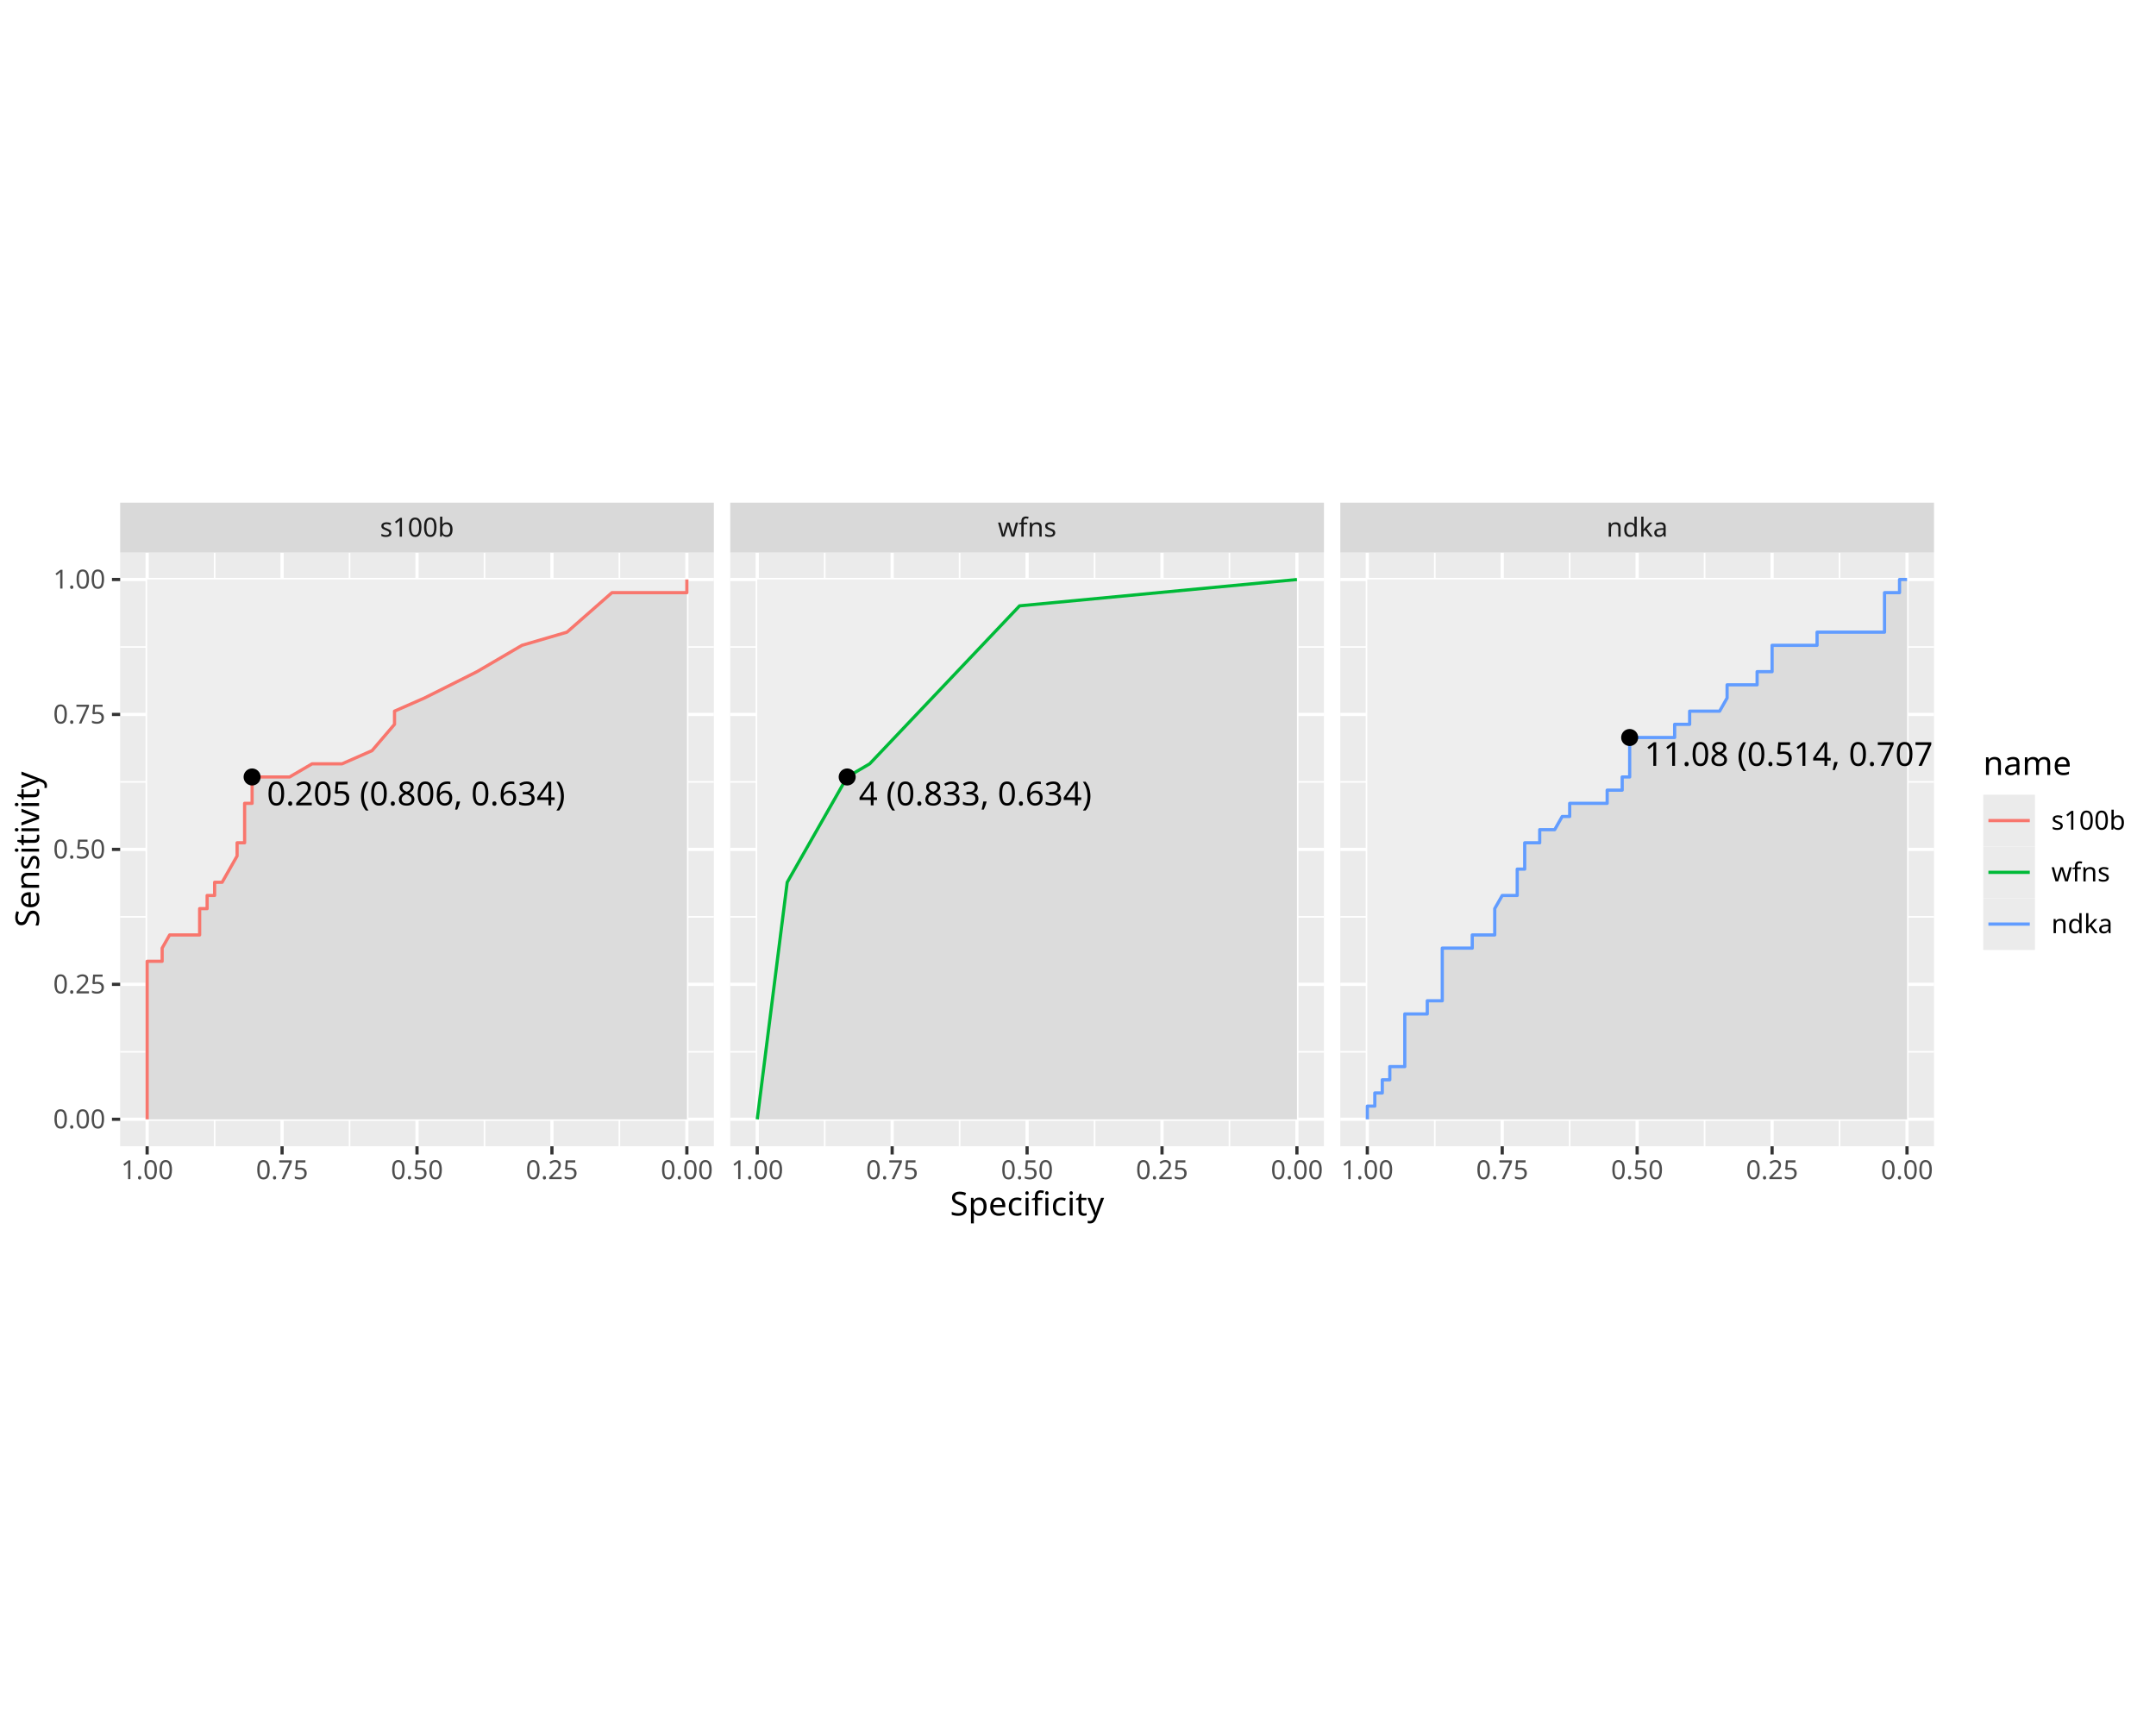
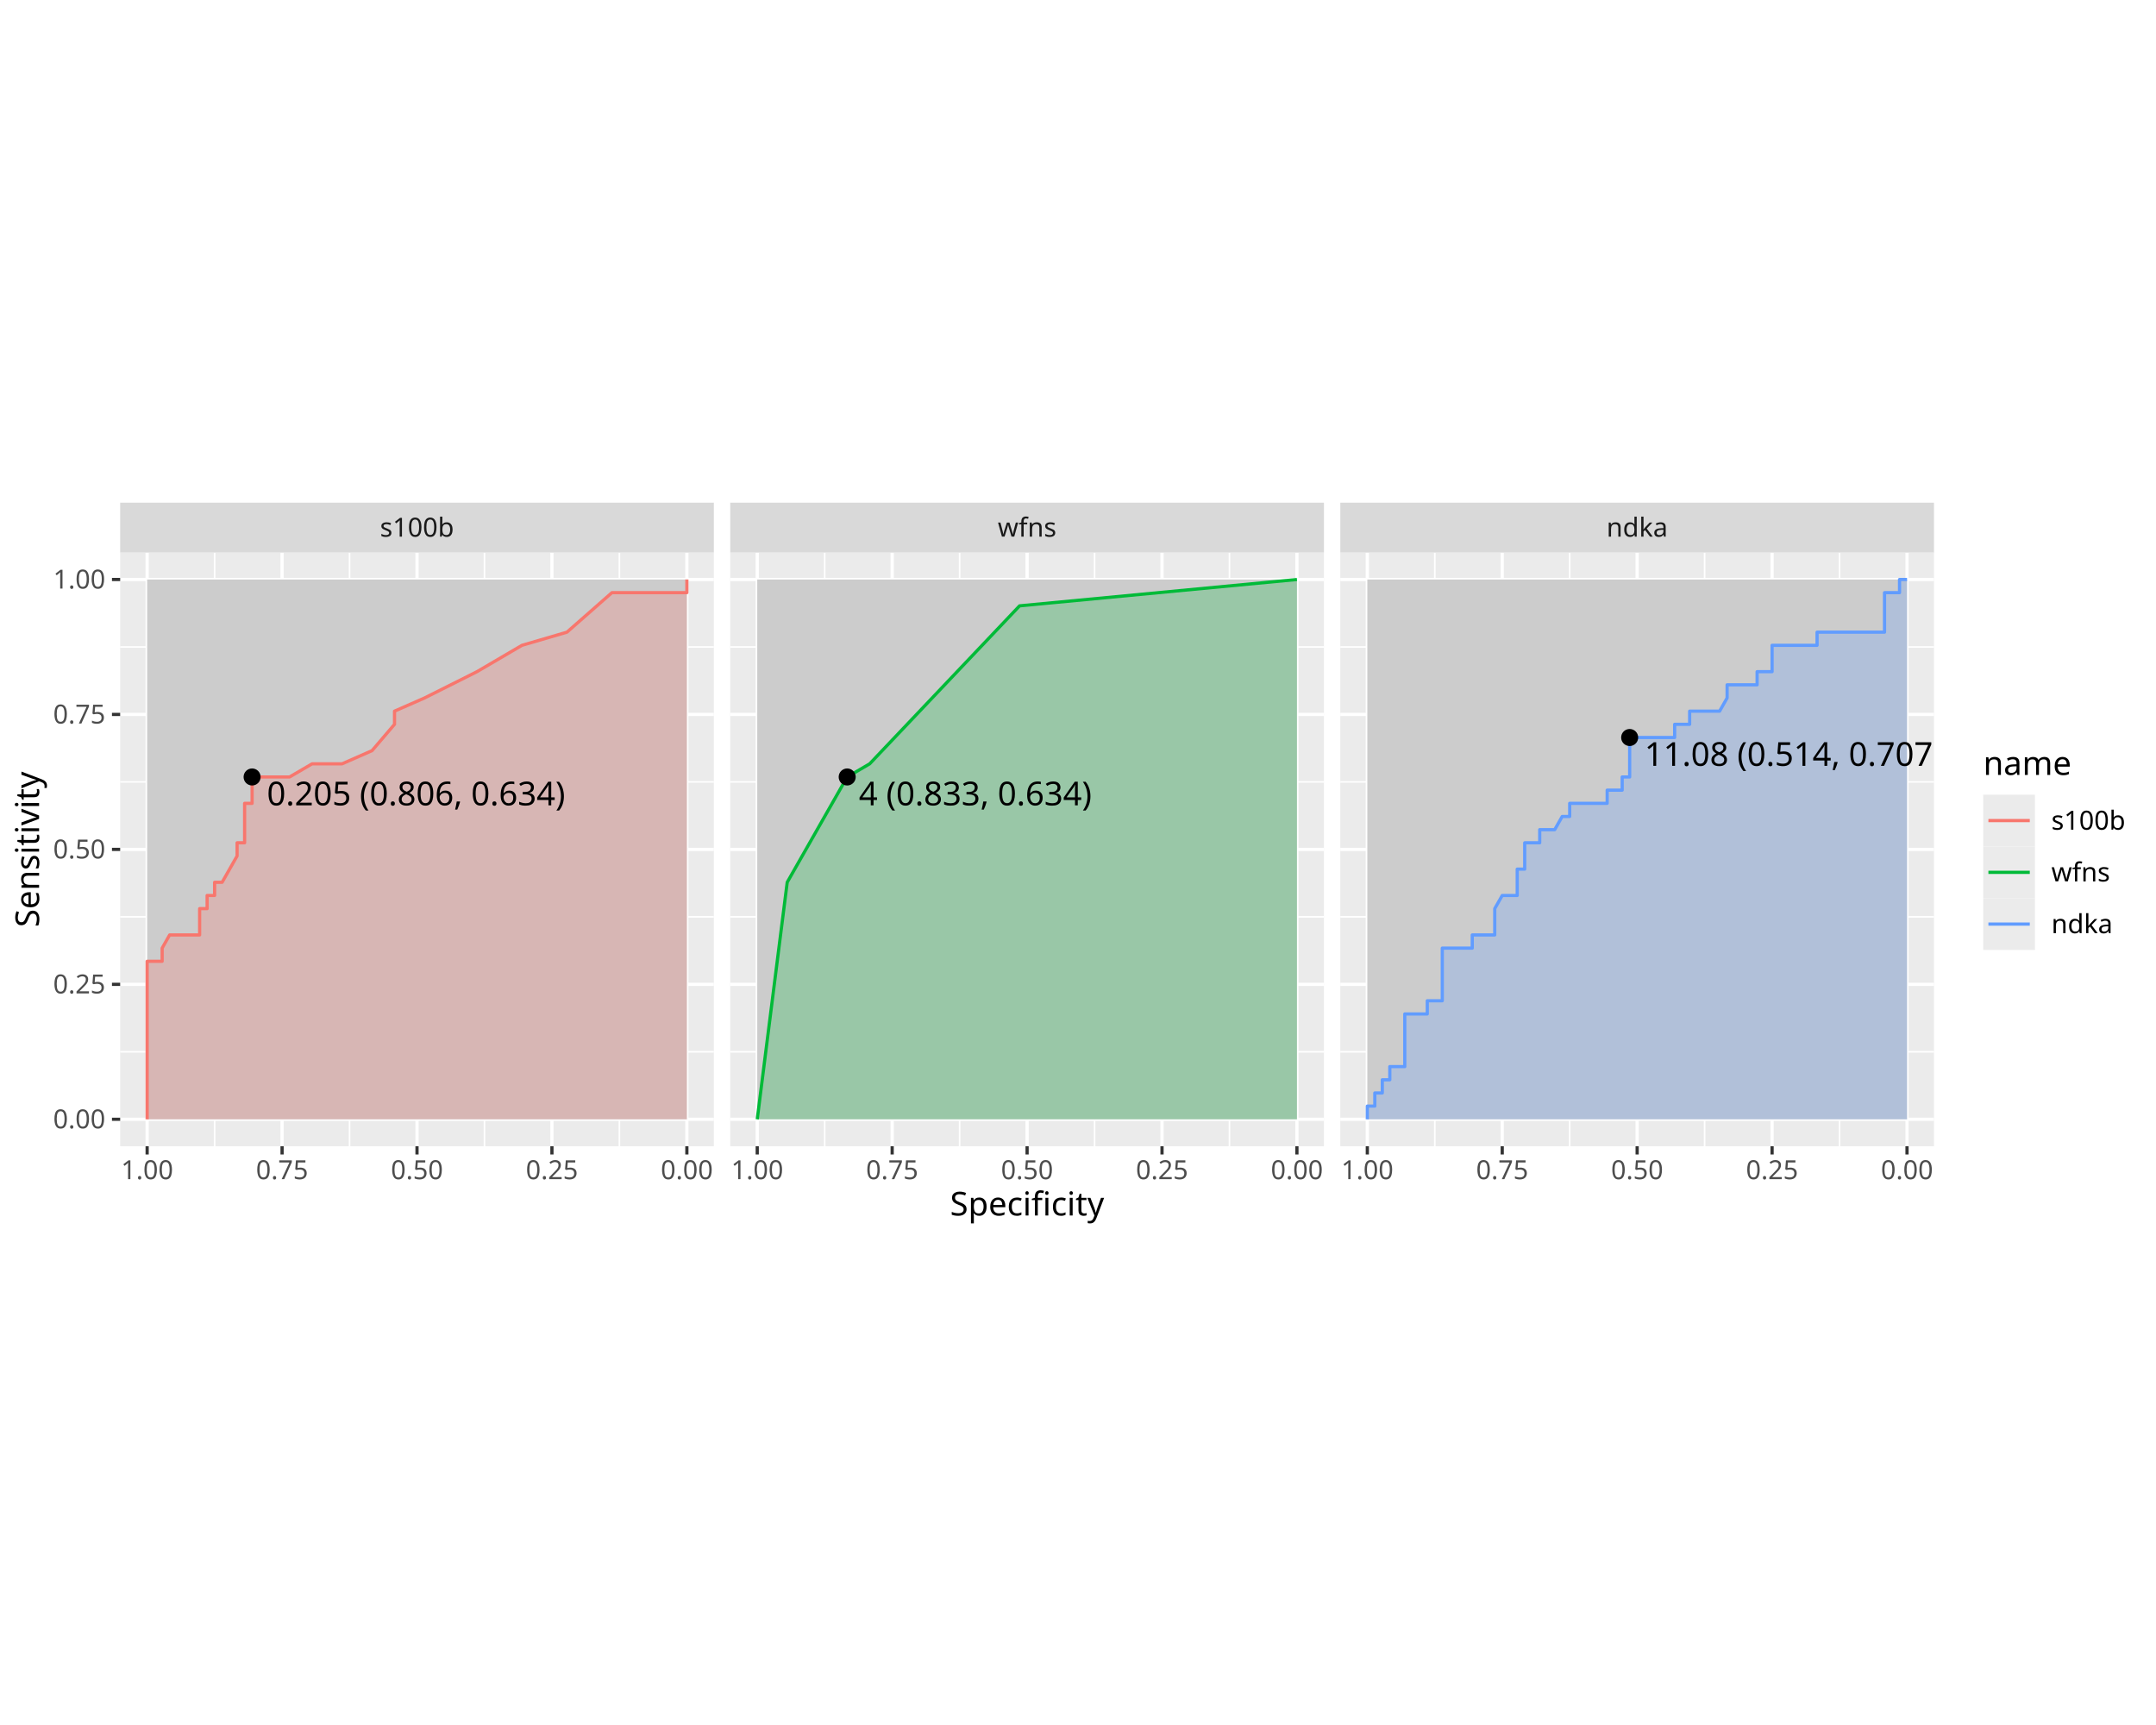
<svg xmlns="http://www.w3.org/2000/svg" class="svglite" data-engine-version="2.0" width="720.00pt" height="576.00pt" viewBox="0 0 720.00 576.00">
  <defs>
    <style type="text/css">
    .svglite line, .svglite polyline, .svglite polygon, .svglite path, .svglite rect, .svglite circle {
      fill: none;
      stroke: #000000;
      stroke-linecap: round;
      stroke-linejoin: round;
      stroke-miterlimit: 10.00;
    }
  </style>
  </defs>
  <rect width="100%" height="100%" style="stroke: none; fill: #FFFFFF;" />
  <defs>
    <clipPath id="cpMC4wMHw3MjAuMDB8MC4wMHw1NzYuMDA=">
      <rect x="0.00" y="0.00" width="720.00" height="576.00" />
    </clipPath>
  </defs>
  <g clip-path="url(#cpMC4wMHw3MjAuMDB8MC4wMHw1NzYuMDA=)">
</g>
  <defs>
    <clipPath id="cpMC4wMHw3MjAuMDB8MTYyLjM2fDQxMy42NA==">
      <rect x="0" y="162.36" width="720.00" height="251.27" />
    </clipPath>
  </defs>
  <g clip-path="url(#cpMC4wMHw3MjAuMDB8MTYyLjM2fDQxMy42NA==)">
    <rect x="0" y="162.36" width="720.00" height="251.27" style="stroke-width: 1.07; stroke: #FFFFFF; fill: #FFFFFF;" />
  </g>
  <g clip-path="url(#cpMC4wMHw3MjAuMDB8MC4wMHw1NzYuMDA=)">
</g>
  <defs>
    <clipPath id="cpNDAuMTN8MjM4LjM5fDE4NC40OXwzODIuNzU=">
      <rect x="40.13" y="184.49" width="198.26" height="198.26" />
    </clipPath>
  </defs>
  <g clip-path="url(#cpNDAuMTN8MjM4LjM5fDE4NC40OXwzODIuNzU=)">
    <rect x="40.13" y="184.49" width="198.26" height="198.26" style="stroke-width: 1.07; stroke: none; fill: #EBEBEB;" />
    <polyline points="40.13,351.21 238.39,351.21 " style="stroke-width: 0.53; stroke: #FFFFFF; stroke-linecap: butt;" />
    <polyline points="40.13,306.15 238.39,306.15 " style="stroke-width: 0.53; stroke: #FFFFFF; stroke-linecap: butt;" />
    <polyline points="40.13,261.09 238.39,261.09 " style="stroke-width: 0.53; stroke: #FFFFFF; stroke-linecap: butt;" />
    <polyline points="40.13,216.03 238.39,216.03 " style="stroke-width: 0.53; stroke: #FFFFFF; stroke-linecap: butt;" />
    <polyline points="206.85,382.75 206.85,184.49 " style="stroke-width: 0.53; stroke: #FFFFFF; stroke-linecap: butt;" />
    <polyline points="161.79,382.75 161.79,184.49 " style="stroke-width: 0.53; stroke: #FFFFFF; stroke-linecap: butt;" />
    <polyline points="116.73,382.75 116.73,184.49 " style="stroke-width: 0.53; stroke: #FFFFFF; stroke-linecap: butt;" />
    <polyline points="71.67,382.75 71.67,184.49 " style="stroke-width: 0.53; stroke: #FFFFFF; stroke-linecap: butt;" />
    <polyline points="40.13,373.74 238.39,373.74 " style="stroke-width: 1.07; stroke: #FFFFFF; stroke-linecap: butt;" />
    <polyline points="40.13,328.68 238.39,328.68 " style="stroke-width: 1.07; stroke: #FFFFFF; stroke-linecap: butt;" />
    <polyline points="40.13,283.62 238.39,283.62 " style="stroke-width: 1.07; stroke: #FFFFFF; stroke-linecap: butt;" />
    <polyline points="40.13,238.56 238.39,238.56 " style="stroke-width: 1.07; stroke: #FFFFFF; stroke-linecap: butt;" />
    <polyline points="40.13,193.50 238.39,193.50 " style="stroke-width: 1.07; stroke: #FFFFFF; stroke-linecap: butt;" />
    <polyline points="229.38,382.75 229.38,184.49 " style="stroke-width: 1.07; stroke: #FFFFFF; stroke-linecap: butt;" />
    <polyline points="184.32,382.75 184.32,184.49 " style="stroke-width: 1.07; stroke: #FFFFFF; stroke-linecap: butt;" />
    <polyline points="139.26,382.75 139.26,184.49 " style="stroke-width: 1.07; stroke: #FFFFFF; stroke-linecap: butt;" />
    <polyline points="94.20,382.75 94.20,184.49 " style="stroke-width: 1.07; stroke: #FFFFFF; stroke-linecap: butt;" />
    <polyline points="49.14,382.75 49.14,184.49 " style="stroke-width: 1.07; stroke: #FFFFFF; stroke-linecap: butt;" />
-     <polygon points="49.14,373.74 49.14,193.50 229.38,193.50 229.38,373.74 " style="stroke-width: 1.07; stroke: none; stroke-linecap: butt; fill: #EEEEEE;" />
-     <polygon points="49.14,373.74 49.14,369.34 49.14,364.95 49.14,360.55 49.14,356.15 49.14,351.76 49.14,347.36 49.14,338.57 49.14,334.17 49.14,329.78 49.14,325.38 49.14,320.99 54.15,320.99 54.15,316.59 56.65,312.19 61.66,312.19 64.16,312.19 66.67,312.19 66.67,303.40 69.17,303.40 69.17,299.01 71.67,299.01 71.67,294.61 74.18,294.61 76.68,290.21 79.18,285.82 79.18,281.42 81.69,281.42 81.69,277.03 81.69,272.63 81.69,268.24 84.19,268.24 84.19,263.84 84.19,259.44 89.20,259.44 91.70,259.44 96.71,259.44 104.22,255.05 114.23,255.05 124.24,250.65 131.75,241.86 131.75,237.46 141.76,233.07 159.29,224.28 174.31,215.48 189.33,211.09 204.35,197.90 209.35,197.90 216.86,197.90 229.38,197.90 229.38,193.50 229.38,373.74 " style="stroke-width: 1.07; stroke: none; stroke-linecap: butt; fill: #DCDCDC;" />
+     <polygon points="49.14,373.74 49.14,193.50 229.38,193.50 229.38,373.74 " style="stroke-width: 1.07; stroke: none; stroke-linecap: butt; fill: #CCCCCC;" />
+     <polygon points="49.14,373.74 49.14,369.34 49.14,364.95 49.14,360.55 49.14,356.15 49.14,351.76 49.14,347.36 49.14,338.57 49.14,334.17 49.14,329.78 49.14,325.38 49.14,320.99 54.15,320.99 54.15,316.59 56.65,312.19 61.66,312.19 64.16,312.19 66.67,312.19 66.67,303.40 69.17,303.40 69.17,299.01 71.67,299.01 71.67,294.61 74.18,294.61 76.68,290.21 79.18,285.82 79.18,281.42 81.69,281.42 81.69,277.03 81.69,272.63 81.69,268.24 84.19,268.24 84.19,263.84 84.19,259.44 89.20,259.44 91.70,259.44 96.71,259.44 104.22,255.05 114.23,255.05 124.24,250.65 131.75,241.86 131.75,237.46 141.76,233.07 159.29,224.28 174.31,215.48 189.33,211.09 204.35,197.90 209.35,197.90 216.86,197.90 229.38,197.90 229.38,193.50 229.38,373.74 " style="stroke-width: 1.07; stroke: none; stroke-linecap: butt; fill: #F8766D; fill-opacity: 0.25;" />
    <polyline points="49.14,373.74 49.14,369.34 49.14,364.95 49.14,360.55 49.14,356.15 49.14,351.76 49.14,347.36 49.14,338.57 49.14,334.17 49.14,329.78 49.14,325.38 49.14,320.99 54.15,320.99 54.15,316.59 56.65,312.19 61.66,312.19 64.16,312.19 66.67,312.19 66.67,303.40 69.17,303.40 69.17,299.01 71.67,299.01 71.67,294.61 74.18,294.61 76.68,290.21 79.18,285.82 79.18,281.42 81.69,281.42 81.69,277.03 81.69,272.63 81.69,268.24 84.19,268.24 84.19,263.84 84.19,259.44 89.20,259.44 91.70,259.44 96.71,259.44 104.22,255.05 114.23,255.05 124.24,250.65 131.75,241.86 131.75,237.46 141.76,233.07 159.29,224.28 174.31,215.48 189.33,211.09 204.35,197.90 209.35,197.90 216.86,197.90 229.38,197.90 229.38,193.50 " style="stroke-width: 1.07; stroke: #F8766D; stroke-linecap: butt;" />
    <circle cx="84.19" cy="259.44" r="2.49" style="stroke-width: 0.71; fill: #000000;" />
    <text x="89.14" y="268.91" style="font-size: 11.00px; font-family: sans;" textLength="99.08px" lengthAdjust="spacingAndGlyphs">0.205 (0.806, 0.634)</text>
  </g>
  <g clip-path="url(#cpMC4wMHw3MjAuMDB8MC4wMHw1NzYuMDA=)">
</g>
  <defs>
    <clipPath id="cpMjQzLjg3fDQ0Mi4xM3wxODQuNDl8MzgyLjc1">
      <rect x="243.87" y="184.49" width="198.26" height="198.26" />
    </clipPath>
  </defs>
  <g clip-path="url(#cpMjQzLjg3fDQ0Mi4xM3wxODQuNDl8MzgyLjc1)">
    <rect x="243.87" y="184.49" width="198.26" height="198.26" style="stroke-width: 1.07; stroke: none; fill: #EBEBEB;" />
    <polyline points="243.87,351.21 442.13,351.21 " style="stroke-width: 0.53; stroke: #FFFFFF; stroke-linecap: butt;" />
    <polyline points="243.87,306.15 442.13,306.15 " style="stroke-width: 0.53; stroke: #FFFFFF; stroke-linecap: butt;" />
    <polyline points="243.87,261.09 442.13,261.09 " style="stroke-width: 0.53; stroke: #FFFFFF; stroke-linecap: butt;" />
    <polyline points="243.87,216.03 442.13,216.03 " style="stroke-width: 0.53; stroke: #FFFFFF; stroke-linecap: butt;" />
    <polyline points="410.58,382.75 410.58,184.49 " style="stroke-width: 0.53; stroke: #FFFFFF; stroke-linecap: butt;" />
    <polyline points="365.53,382.75 365.53,184.49 " style="stroke-width: 0.53; stroke: #FFFFFF; stroke-linecap: butt;" />
    <polyline points="320.47,382.75 320.47,184.49 " style="stroke-width: 0.53; stroke: #FFFFFF; stroke-linecap: butt;" />
    <polyline points="275.41,382.75 275.41,184.49 " style="stroke-width: 0.53; stroke: #FFFFFF; stroke-linecap: butt;" />
    <polyline points="243.87,373.74 442.13,373.74 " style="stroke-width: 1.07; stroke: #FFFFFF; stroke-linecap: butt;" />
    <polyline points="243.87,328.68 442.13,328.68 " style="stroke-width: 1.07; stroke: #FFFFFF; stroke-linecap: butt;" />
    <polyline points="243.87,283.62 442.13,283.62 " style="stroke-width: 1.07; stroke: #FFFFFF; stroke-linecap: butt;" />
    <polyline points="243.87,238.56 442.13,238.56 " style="stroke-width: 1.07; stroke: #FFFFFF; stroke-linecap: butt;" />
    <polyline points="243.87,193.50 442.13,193.50 " style="stroke-width: 1.07; stroke: #FFFFFF; stroke-linecap: butt;" />
    <polyline points="433.11,382.75 433.11,184.49 " style="stroke-width: 1.07; stroke: #FFFFFF; stroke-linecap: butt;" />
    <polyline points="388.06,382.75 388.06,184.49 " style="stroke-width: 1.07; stroke: #FFFFFF; stroke-linecap: butt;" />
    <polyline points="343.00,382.75 343.00,184.49 " style="stroke-width: 1.07; stroke: #FFFFFF; stroke-linecap: butt;" />
    <polyline points="297.94,382.75 297.94,184.49 " style="stroke-width: 1.07; stroke: #FFFFFF; stroke-linecap: butt;" />
    <polyline points="252.88,382.75 252.88,184.49 " style="stroke-width: 1.07; stroke: #FFFFFF; stroke-linecap: butt;" />
-     <polygon points="252.88,373.74 252.88,193.50 433.11,193.50 433.11,373.74 " style="stroke-width: 1.07; stroke: none; stroke-linecap: butt; fill: #EEEEEE;" />
-     <polygon points="252.88,373.74 262.89,294.61 282.92,259.44 290.43,255.05 340.49,202.30 433.11,193.50 433.11,373.74 " style="stroke-width: 1.07; stroke: none; stroke-linecap: butt; fill: #DCDCDC;" />
+     <polygon points="252.88,373.74 252.88,193.50 433.11,193.50 433.11,373.74 " style="stroke-width: 1.07; stroke: none; stroke-linecap: butt; fill: #CCCCCC;" />
+     <polygon points="252.88,373.74 262.89,294.61 282.92,259.44 290.43,255.05 340.49,202.30 433.11,193.50 433.11,373.74 " style="stroke-width: 1.07; stroke: none; stroke-linecap: butt; fill: #00BA38; fill-opacity: 0.25;" />
    <polyline points="252.88,373.74 262.89,294.61 282.92,259.44 290.43,255.05 340.49,202.30 433.11,193.50 " style="stroke-width: 1.07; stroke: #00BA38; stroke-linecap: butt;" />
    <circle cx="282.92" cy="259.44" r="2.49" style="stroke-width: 0.71; fill: #000000;" />
    <text x="286.80" y="268.91" style="font-size: 11.00px; font-family: sans;" textLength="77.67px" lengthAdjust="spacingAndGlyphs">4 (0.833, 0.634)</text>
  </g>
  <g clip-path="url(#cpMC4wMHw3MjAuMDB8MC4wMHw1NzYuMDA=)">
</g>
  <defs>
    <clipPath id="cpNDQ3LjYwfDY0NS44NnwxODQuNDl8MzgyLjc1">
      <rect x="447.60" y="184.49" width="198.26" height="198.26" />
    </clipPath>
  </defs>
  <g clip-path="url(#cpNDQ3LjYwfDY0NS44NnwxODQuNDl8MzgyLjc1)">
    <rect x="447.60" y="184.49" width="198.26" height="198.26" style="stroke-width: 1.07; stroke: none; fill: #EBEBEB;" />
    <polyline points="447.60,351.21 645.86,351.21 " style="stroke-width: 0.53; stroke: #FFFFFF; stroke-linecap: butt;" />
    <polyline points="447.60,306.15 645.86,306.15 " style="stroke-width: 0.53; stroke: #FFFFFF; stroke-linecap: butt;" />
    <polyline points="447.60,261.09 645.86,261.09 " style="stroke-width: 0.53; stroke: #FFFFFF; stroke-linecap: butt;" />
    <polyline points="447.60,216.03 645.86,216.03 " style="stroke-width: 0.53; stroke: #FFFFFF; stroke-linecap: butt;" />
    <polyline points="614.32,382.75 614.32,184.49 " style="stroke-width: 0.53; stroke: #FFFFFF; stroke-linecap: butt;" />
    <polyline points="569.26,382.75 569.26,184.49 " style="stroke-width: 0.53; stroke: #FFFFFF; stroke-linecap: butt;" />
    <polyline points="524.20,382.75 524.20,184.49 " style="stroke-width: 0.53; stroke: #FFFFFF; stroke-linecap: butt;" />
    <polyline points="479.15,382.75 479.15,184.49 " style="stroke-width: 0.53; stroke: #FFFFFF; stroke-linecap: butt;" />
    <polyline points="447.60,373.74 645.86,373.74 " style="stroke-width: 1.07; stroke: #FFFFFF; stroke-linecap: butt;" />
    <polyline points="447.60,328.68 645.86,328.68 " style="stroke-width: 1.07; stroke: #FFFFFF; stroke-linecap: butt;" />
    <polyline points="447.60,283.62 645.86,283.62 " style="stroke-width: 1.07; stroke: #FFFFFF; stroke-linecap: butt;" />
    <polyline points="447.60,238.56 645.86,238.56 " style="stroke-width: 1.07; stroke: #FFFFFF; stroke-linecap: butt;" />
    <polyline points="447.60,193.50 645.86,193.50 " style="stroke-width: 1.07; stroke: #FFFFFF; stroke-linecap: butt;" />
    <polyline points="636.85,382.75 636.85,184.49 " style="stroke-width: 1.07; stroke: #FFFFFF; stroke-linecap: butt;" />
    <polyline points="591.79,382.75 591.79,184.49 " style="stroke-width: 1.07; stroke: #FFFFFF; stroke-linecap: butt;" />
    <polyline points="546.73,382.75 546.73,184.49 " style="stroke-width: 1.07; stroke: #FFFFFF; stroke-linecap: butt;" />
    <polyline points="501.67,382.75 501.67,184.49 " style="stroke-width: 1.07; stroke: #FFFFFF; stroke-linecap: butt;" />
    <polyline points="456.62,382.75 456.62,184.49 " style="stroke-width: 1.07; stroke: #FFFFFF; stroke-linecap: butt;" />
-     <polygon points="456.62,373.74 456.62,193.50 636.85,193.50 636.85,373.74 " style="stroke-width: 1.07; stroke: none; stroke-linecap: butt; fill: #EEEEEE;" />
-     <polygon points="456.62,373.74 456.62,369.34 459.12,369.34 459.12,364.95 461.62,364.95 461.62,360.55 464.13,360.55 464.13,356.15 466.63,356.15 469.13,356.15 469.13,351.76 469.13,347.36 469.13,342.97 469.13,338.57 471.64,338.57 474.14,338.57 476.64,338.57 476.64,334.17 479.15,334.17 481.65,334.17 481.65,329.78 481.65,325.38 481.65,320.99 481.65,316.59 484.15,316.59 486.66,316.59 489.16,316.59 491.66,316.59 491.66,312.19 494.17,312.19 496.67,312.19 499.17,312.19 499.17,307.80 499.17,303.40 501.67,299.01 504.18,299.01 506.68,299.01 506.68,294.61 506.68,290.21 509.18,290.21 509.18,285.82 509.18,281.42 511.69,281.42 514.19,281.42 514.19,277.03 516.69,277.03 519.20,277.03 521.70,272.63 524.20,272.63 524.20,268.24 526.71,268.24 529.21,268.24 531.71,268.24 534.22,268.24 536.72,268.24 536.72,263.84 539.22,263.84 541.73,263.84 541.73,259.44 544.23,259.44 544.23,255.05 544.23,250.65 544.23,246.26 546.73,246.26 549.24,246.26 551.74,246.26 554.24,246.26 556.75,246.26 559.25,246.26 559.25,241.86 561.75,241.86 564.26,241.86 564.26,237.46 566.76,237.46 569.26,237.46 571.77,237.46 574.27,237.46 576.77,233.07 576.77,228.67 579.28,228.67 584.28,228.67 586.79,228.67 586.79,224.28 589.29,224.28 591.79,224.28 591.79,219.88 591.79,215.48 594.29,215.48 596.80,215.48 599.30,215.48 601.80,215.48 604.31,215.48 606.81,215.48 606.81,211.09 609.31,211.09 611.82,211.09 614.32,211.09 616.82,211.09 619.33,211.09 621.83,211.09 624.33,211.09 626.84,211.09 629.34,211.09 629.34,206.69 629.34,202.30 629.34,197.90 631.84,197.90 634.35,197.90 634.35,193.50 636.85,193.50 636.85,373.74 " style="stroke-width: 1.07; stroke: none; stroke-linecap: butt; fill: #DCDCDC;" />
+     <polygon points="456.62,373.74 456.62,193.50 636.85,193.50 636.85,373.74 " style="stroke-width: 1.07; stroke: none; stroke-linecap: butt; fill: #CCCCCC;" />
+     <polygon points="456.62,373.74 456.62,369.34 459.12,369.34 459.12,364.95 461.62,364.95 461.62,360.55 464.13,360.55 464.13,356.15 466.63,356.15 469.13,356.15 469.13,351.76 469.13,347.36 469.13,342.97 469.13,338.57 471.64,338.57 474.14,338.57 476.64,338.57 476.64,334.17 479.15,334.17 481.65,334.17 481.65,329.78 481.65,325.38 481.65,320.99 481.65,316.59 484.15,316.59 486.66,316.59 489.16,316.59 491.66,316.59 491.66,312.19 494.17,312.19 496.67,312.19 499.17,312.19 499.17,307.80 499.17,303.40 501.67,299.01 504.18,299.01 506.68,299.01 506.68,294.61 506.68,290.21 509.18,290.21 509.18,285.82 509.18,281.42 511.69,281.42 514.19,281.42 514.19,277.03 516.69,277.03 519.20,277.03 521.70,272.63 524.20,272.63 524.20,268.24 526.71,268.24 529.21,268.24 531.71,268.24 534.22,268.24 536.72,268.24 536.72,263.84 539.22,263.84 541.73,263.84 541.73,259.44 544.23,259.44 544.23,255.05 544.23,250.65 544.23,246.26 546.73,246.26 549.24,246.26 551.74,246.26 554.24,246.26 556.75,246.26 559.25,246.26 559.25,241.86 561.75,241.86 564.26,241.86 564.26,237.46 566.76,237.46 569.26,237.46 571.77,237.46 574.27,237.46 576.77,233.07 576.77,228.67 579.28,228.67 584.28,228.67 586.79,228.67 586.79,224.28 589.29,224.28 591.79,224.28 591.79,219.88 591.79,215.48 594.29,215.48 596.80,215.48 599.30,215.48 601.80,215.48 604.31,215.48 606.81,215.48 606.81,211.09 609.31,211.09 611.82,211.09 614.32,211.09 616.82,211.09 619.33,211.09 621.83,211.09 624.33,211.09 626.84,211.09 629.34,211.09 629.34,206.69 629.34,202.30 629.34,197.90 631.84,197.90 634.35,197.90 634.35,193.50 636.85,193.50 636.85,373.74 " style="stroke-width: 1.07; stroke: none; stroke-linecap: butt; fill: #619CFF; fill-opacity: 0.25;" />
    <polyline points="456.62,373.74 456.62,369.34 459.12,369.34 459.12,364.95 461.62,364.95 461.62,360.55 464.13,360.55 464.13,356.15 466.63,356.15 469.13,356.15 469.13,351.76 469.13,347.36 469.13,342.97 469.13,338.57 471.64,338.57 474.14,338.57 476.64,338.57 476.64,334.17 479.15,334.17 481.65,334.17 481.65,329.78 481.65,325.38 481.65,320.99 481.65,316.59 484.15,316.59 486.66,316.59 489.16,316.59 491.66,316.59 491.66,312.19 494.17,312.19 496.67,312.19 499.17,312.19 499.17,307.80 499.17,303.40 501.67,299.01 504.18,299.01 506.68,299.01 506.68,294.61 506.68,290.21 509.18,290.21 509.18,285.82 509.18,281.42 511.69,281.42 514.19,281.42 514.19,277.03 516.69,277.03 519.20,277.03 521.70,272.63 524.20,272.63 524.20,268.24 526.71,268.24 529.21,268.24 531.71,268.24 534.22,268.24 536.72,268.24 536.72,263.84 539.22,263.84 541.73,263.84 541.73,259.44 544.23,259.44 544.23,255.05 544.23,250.65 544.23,246.26 546.73,246.26 549.24,246.26 551.74,246.26 554.24,246.26 556.75,246.26 559.25,246.26 559.25,241.86 561.75,241.86 564.26,241.86 564.26,237.46 566.76,237.46 569.26,237.46 571.77,237.46 574.27,237.46 576.77,233.07 576.77,228.67 579.28,228.67 584.28,228.67 586.79,228.67 586.79,224.28 589.29,224.28 591.79,224.28 591.79,219.88 591.79,215.48 594.29,215.48 596.80,215.48 599.30,215.48 601.80,215.48 604.31,215.48 606.81,215.48 606.81,211.09 609.31,211.09 611.82,211.09 614.32,211.09 616.82,211.09 619.33,211.09 621.83,211.09 624.33,211.09 626.84,211.09 629.34,211.09 629.34,206.69 629.34,202.30 629.34,197.90 631.84,197.90 634.35,197.90 634.35,193.50 636.85,193.50 " style="stroke-width: 1.07; stroke: #619CFF; stroke-linecap: butt;" />
    <circle cx="544.23" cy="246.26" r="2.49" style="stroke-width: 0.71; fill: #000000;" />
    <text x="549.18" y="255.72" style="font-size: 11.00px; font-family: sans;" textLength="99.08px" lengthAdjust="spacingAndGlyphs">11.08 (0.514, 0.707)</text>
  </g>
  <g clip-path="url(#cpMC4wMHw3MjAuMDB8MC4wMHw1NzYuMDA=)">
</g>
  <defs>
    <clipPath id="cpNDAuMTN8MjM4LjM5fDE2Ny44NHwxODQuNDk=">
      <rect x="40.13" y="167.84" width="198.26" height="16.65" />
    </clipPath>
  </defs>
  <g clip-path="url(#cpNDAuMTN8MjM4LjM5fDE2Ny44NHwxODQuNDk=)">
    <rect x="40.13" y="167.84" width="198.26" height="16.65" style="stroke-width: 1.07; stroke: none; fill: #D9D9D9;" />
    <text x="139.26" y="179.20" text-anchor="middle" style="font-size: 8.80px; fill: #1A1A1A; font-family: sans;" textLength="23.98px" lengthAdjust="spacingAndGlyphs">s100b</text>
  </g>
  <g clip-path="url(#cpMC4wMHw3MjAuMDB8MC4wMHw1NzYuMDA=)">
</g>
  <defs>
    <clipPath id="cpMjQzLjg3fDQ0Mi4xM3wxNjcuODR8MTg0LjQ5">
      <rect x="243.87" y="167.84" width="198.26" height="16.65" />
    </clipPath>
  </defs>
  <g clip-path="url(#cpMjQzLjg3fDQ0Mi4xM3wxNjcuODR8MTg0LjQ5)">
    <rect x="243.87" y="167.84" width="198.26" height="16.65" style="stroke-width: 1.07; stroke: none; fill: #D9D9D9;" />
    <text x="343.00" y="179.20" text-anchor="middle" style="font-size: 8.80px; fill: #1A1A1A; font-family: sans;" textLength="18.10px" lengthAdjust="spacingAndGlyphs">wfns</text>
  </g>
  <g clip-path="url(#cpMC4wMHw3MjAuMDB8MC4wMHw1NzYuMDA=)">
</g>
  <defs>
    <clipPath id="cpNDQ3LjYwfDY0NS44NnwxNjcuODR8MTg0LjQ5">
      <rect x="447.60" y="167.84" width="198.26" height="16.65" />
    </clipPath>
  </defs>
  <g clip-path="url(#cpNDQ3LjYwfDY0NS44NnwxNjcuODR8MTg0LjQ5)">
    <rect x="447.60" y="167.84" width="198.26" height="16.65" style="stroke-width: 1.07; stroke: none; fill: #D9D9D9;" />
    <text x="546.73" y="179.20" text-anchor="middle" style="font-size: 8.80px; fill: #1A1A1A; font-family: sans;" textLength="19.09px" lengthAdjust="spacingAndGlyphs">ndka</text>
  </g>
  <g clip-path="url(#cpMC4wMHw3MjAuMDB8MC4wMHw1NzYuMDA=)">
    <polyline points="229.38,385.49 229.38,382.75 " style="stroke-width: 1.07; stroke: #333333; stroke-linecap: butt;" />
    <polyline points="184.32,385.49 184.32,382.75 " style="stroke-width: 1.07; stroke: #333333; stroke-linecap: butt;" />
    <polyline points="139.26,385.49 139.26,382.75 " style="stroke-width: 1.07; stroke: #333333; stroke-linecap: butt;" />
    <polyline points="94.20,385.49 94.20,382.75 " style="stroke-width: 1.07; stroke: #333333; stroke-linecap: butt;" />
    <polyline points="49.14,385.49 49.14,382.75 " style="stroke-width: 1.07; stroke: #333333; stroke-linecap: butt;" />
    <text x="229.38" y="393.74" text-anchor="middle" style="font-size: 8.80px; fill: #4D4D4D; font-family: sans;" textLength="17.13px" lengthAdjust="spacingAndGlyphs">0.00</text>
    <text x="184.32" y="393.74" text-anchor="middle" style="font-size: 8.80px; fill: #4D4D4D; font-family: sans;" textLength="17.13px" lengthAdjust="spacingAndGlyphs">0.25</text>
    <text x="139.26" y="393.74" text-anchor="middle" style="font-size: 8.80px; fill: #4D4D4D; font-family: sans;" textLength="17.13px" lengthAdjust="spacingAndGlyphs">0.50</text>
    <text x="94.20" y="393.74" text-anchor="middle" style="font-size: 8.80px; fill: #4D4D4D; font-family: sans;" textLength="17.13px" lengthAdjust="spacingAndGlyphs">0.75</text>
    <text x="49.14" y="393.74" text-anchor="middle" style="font-size: 8.80px; fill: #4D4D4D; font-family: sans;" textLength="17.13px" lengthAdjust="spacingAndGlyphs">1.00</text>
    <polyline points="433.11,385.49 433.11,382.75 " style="stroke-width: 1.07; stroke: #333333; stroke-linecap: butt;" />
    <polyline points="388.06,385.49 388.06,382.75 " style="stroke-width: 1.07; stroke: #333333; stroke-linecap: butt;" />
    <polyline points="343.00,385.49 343.00,382.75 " style="stroke-width: 1.07; stroke: #333333; stroke-linecap: butt;" />
    <polyline points="297.94,385.49 297.94,382.75 " style="stroke-width: 1.07; stroke: #333333; stroke-linecap: butt;" />
    <polyline points="252.88,385.49 252.88,382.75 " style="stroke-width: 1.07; stroke: #333333; stroke-linecap: butt;" />
    <text x="433.11" y="393.74" text-anchor="middle" style="font-size: 8.80px; fill: #4D4D4D; font-family: sans;" textLength="17.13px" lengthAdjust="spacingAndGlyphs">0.00</text>
    <text x="388.06" y="393.74" text-anchor="middle" style="font-size: 8.80px; fill: #4D4D4D; font-family: sans;" textLength="17.13px" lengthAdjust="spacingAndGlyphs">0.25</text>
    <text x="343.00" y="393.74" text-anchor="middle" style="font-size: 8.80px; fill: #4D4D4D; font-family: sans;" textLength="17.13px" lengthAdjust="spacingAndGlyphs">0.50</text>
    <text x="297.94" y="393.74" text-anchor="middle" style="font-size: 8.80px; fill: #4D4D4D; font-family: sans;" textLength="17.13px" lengthAdjust="spacingAndGlyphs">0.75</text>
    <text x="252.88" y="393.74" text-anchor="middle" style="font-size: 8.80px; fill: #4D4D4D; font-family: sans;" textLength="17.13px" lengthAdjust="spacingAndGlyphs">1.00</text>
    <polyline points="636.85,385.49 636.85,382.75 " style="stroke-width: 1.07; stroke: #333333; stroke-linecap: butt;" />
    <polyline points="591.79,385.49 591.79,382.75 " style="stroke-width: 1.07; stroke: #333333; stroke-linecap: butt;" />
    <polyline points="546.73,385.49 546.73,382.75 " style="stroke-width: 1.07; stroke: #333333; stroke-linecap: butt;" />
    <polyline points="501.67,385.49 501.67,382.75 " style="stroke-width: 1.07; stroke: #333333; stroke-linecap: butt;" />
    <polyline points="456.62,385.49 456.62,382.75 " style="stroke-width: 1.07; stroke: #333333; stroke-linecap: butt;" />
    <text x="636.85" y="393.74" text-anchor="middle" style="font-size: 8.80px; fill: #4D4D4D; font-family: sans;" textLength="17.13px" lengthAdjust="spacingAndGlyphs">0.00</text>
    <text x="591.79" y="393.74" text-anchor="middle" style="font-size: 8.80px; fill: #4D4D4D; font-family: sans;" textLength="17.13px" lengthAdjust="spacingAndGlyphs">0.25</text>
    <text x="546.73" y="393.74" text-anchor="middle" style="font-size: 8.80px; fill: #4D4D4D; font-family: sans;" textLength="17.13px" lengthAdjust="spacingAndGlyphs">0.50</text>
    <text x="501.67" y="393.74" text-anchor="middle" style="font-size: 8.80px; fill: #4D4D4D; font-family: sans;" textLength="17.13px" lengthAdjust="spacingAndGlyphs">0.75</text>
    <text x="456.62" y="393.74" text-anchor="middle" style="font-size: 8.80px; fill: #4D4D4D; font-family: sans;" textLength="17.13px" lengthAdjust="spacingAndGlyphs">1.00</text>
    <text x="35.20" y="376.77" text-anchor="end" style="font-size: 8.80px; fill: #4D4D4D; font-family: sans;" textLength="17.13px" lengthAdjust="spacingAndGlyphs">0.00</text>
    <text x="35.20" y="331.71" text-anchor="end" style="font-size: 8.80px; fill: #4D4D4D; font-family: sans;" textLength="17.13px" lengthAdjust="spacingAndGlyphs">0.25</text>
    <text x="35.20" y="286.65" text-anchor="end" style="font-size: 8.80px; fill: #4D4D4D; font-family: sans;" textLength="17.13px" lengthAdjust="spacingAndGlyphs">0.50</text>
    <text x="35.20" y="241.59" text-anchor="end" style="font-size: 8.80px; fill: #4D4D4D; font-family: sans;" textLength="17.13px" lengthAdjust="spacingAndGlyphs">0.75</text>
    <text x="35.20" y="196.53" text-anchor="end" style="font-size: 8.80px; fill: #4D4D4D; font-family: sans;" textLength="17.13px" lengthAdjust="spacingAndGlyphs">1.00</text>
    <polyline points="37.39,373.74 40.13,373.74 " style="stroke-width: 1.07; stroke: #333333; stroke-linecap: butt;" />
    <polyline points="37.39,328.68 40.13,328.68 " style="stroke-width: 1.07; stroke: #333333; stroke-linecap: butt;" />
    <polyline points="37.39,283.62 40.13,283.62 " style="stroke-width: 1.07; stroke: #333333; stroke-linecap: butt;" />
    <polyline points="37.39,238.56 40.13,238.56 " style="stroke-width: 1.07; stroke: #333333; stroke-linecap: butt;" />
    <polyline points="37.39,193.50 40.13,193.50 " style="stroke-width: 1.07; stroke: #333333; stroke-linecap: butt;" />
    <text x="343.00" y="405.87" text-anchor="middle" style="font-size: 11.00px; font-family: sans;" textLength="49.53px" lengthAdjust="spacingAndGlyphs">Specificity</text>
    <text transform="translate(13.05,283.62) rotate(-90)" text-anchor="middle" style="font-size: 11.00px; font-family: sans;" textLength="49.53px" lengthAdjust="spacingAndGlyphs">Sensitivity</text>
    <rect x="656.82" y="244.55" width="57.70" height="78.13" style="stroke-width: 1.07; stroke: none; fill: #FFFFFF;" />
    <text x="662.30" y="258.75" style="font-size: 11.00px; font-family: sans;" textLength="27.52px" lengthAdjust="spacingAndGlyphs">name</text>
    <rect x="662.30" y="265.37" width="17.28" height="17.28" style="stroke-width: 1.07; stroke: none; fill: #EBEBEB;" />
    <line x1="664.03" y1="274.01" x2="677.85" y2="274.01" style="stroke-width: 1.07; stroke: #F8766D; stroke-linecap: butt;" />
    <rect x="662.30" y="282.65" width="17.28" height="17.28" style="stroke-width: 1.07; stroke: none; fill: #EBEBEB;" />
    <line x1="664.03" y1="291.29" x2="677.85" y2="291.29" style="stroke-width: 1.07; stroke: #00BA38; stroke-linecap: butt;" />
    <rect x="662.30" y="299.93" width="17.28" height="17.28" style="stroke-width: 1.07; stroke: none; fill: #EBEBEB;" />
    <line x1="664.03" y1="308.57" x2="677.85" y2="308.57" style="stroke-width: 1.07; stroke: #619CFF; stroke-linecap: butt;" />
    <text x="685.06" y="277.04" style="font-size: 8.80px; font-family: sans;" textLength="23.98px" lengthAdjust="spacingAndGlyphs">s100b</text>
    <text x="685.06" y="294.32" style="font-size: 8.80px; font-family: sans;" textLength="18.10px" lengthAdjust="spacingAndGlyphs">wfns</text>
    <text x="685.06" y="311.60" style="font-size: 8.80px; font-family: sans;" textLength="19.09px" lengthAdjust="spacingAndGlyphs">ndka</text>
  </g>
</svg>
